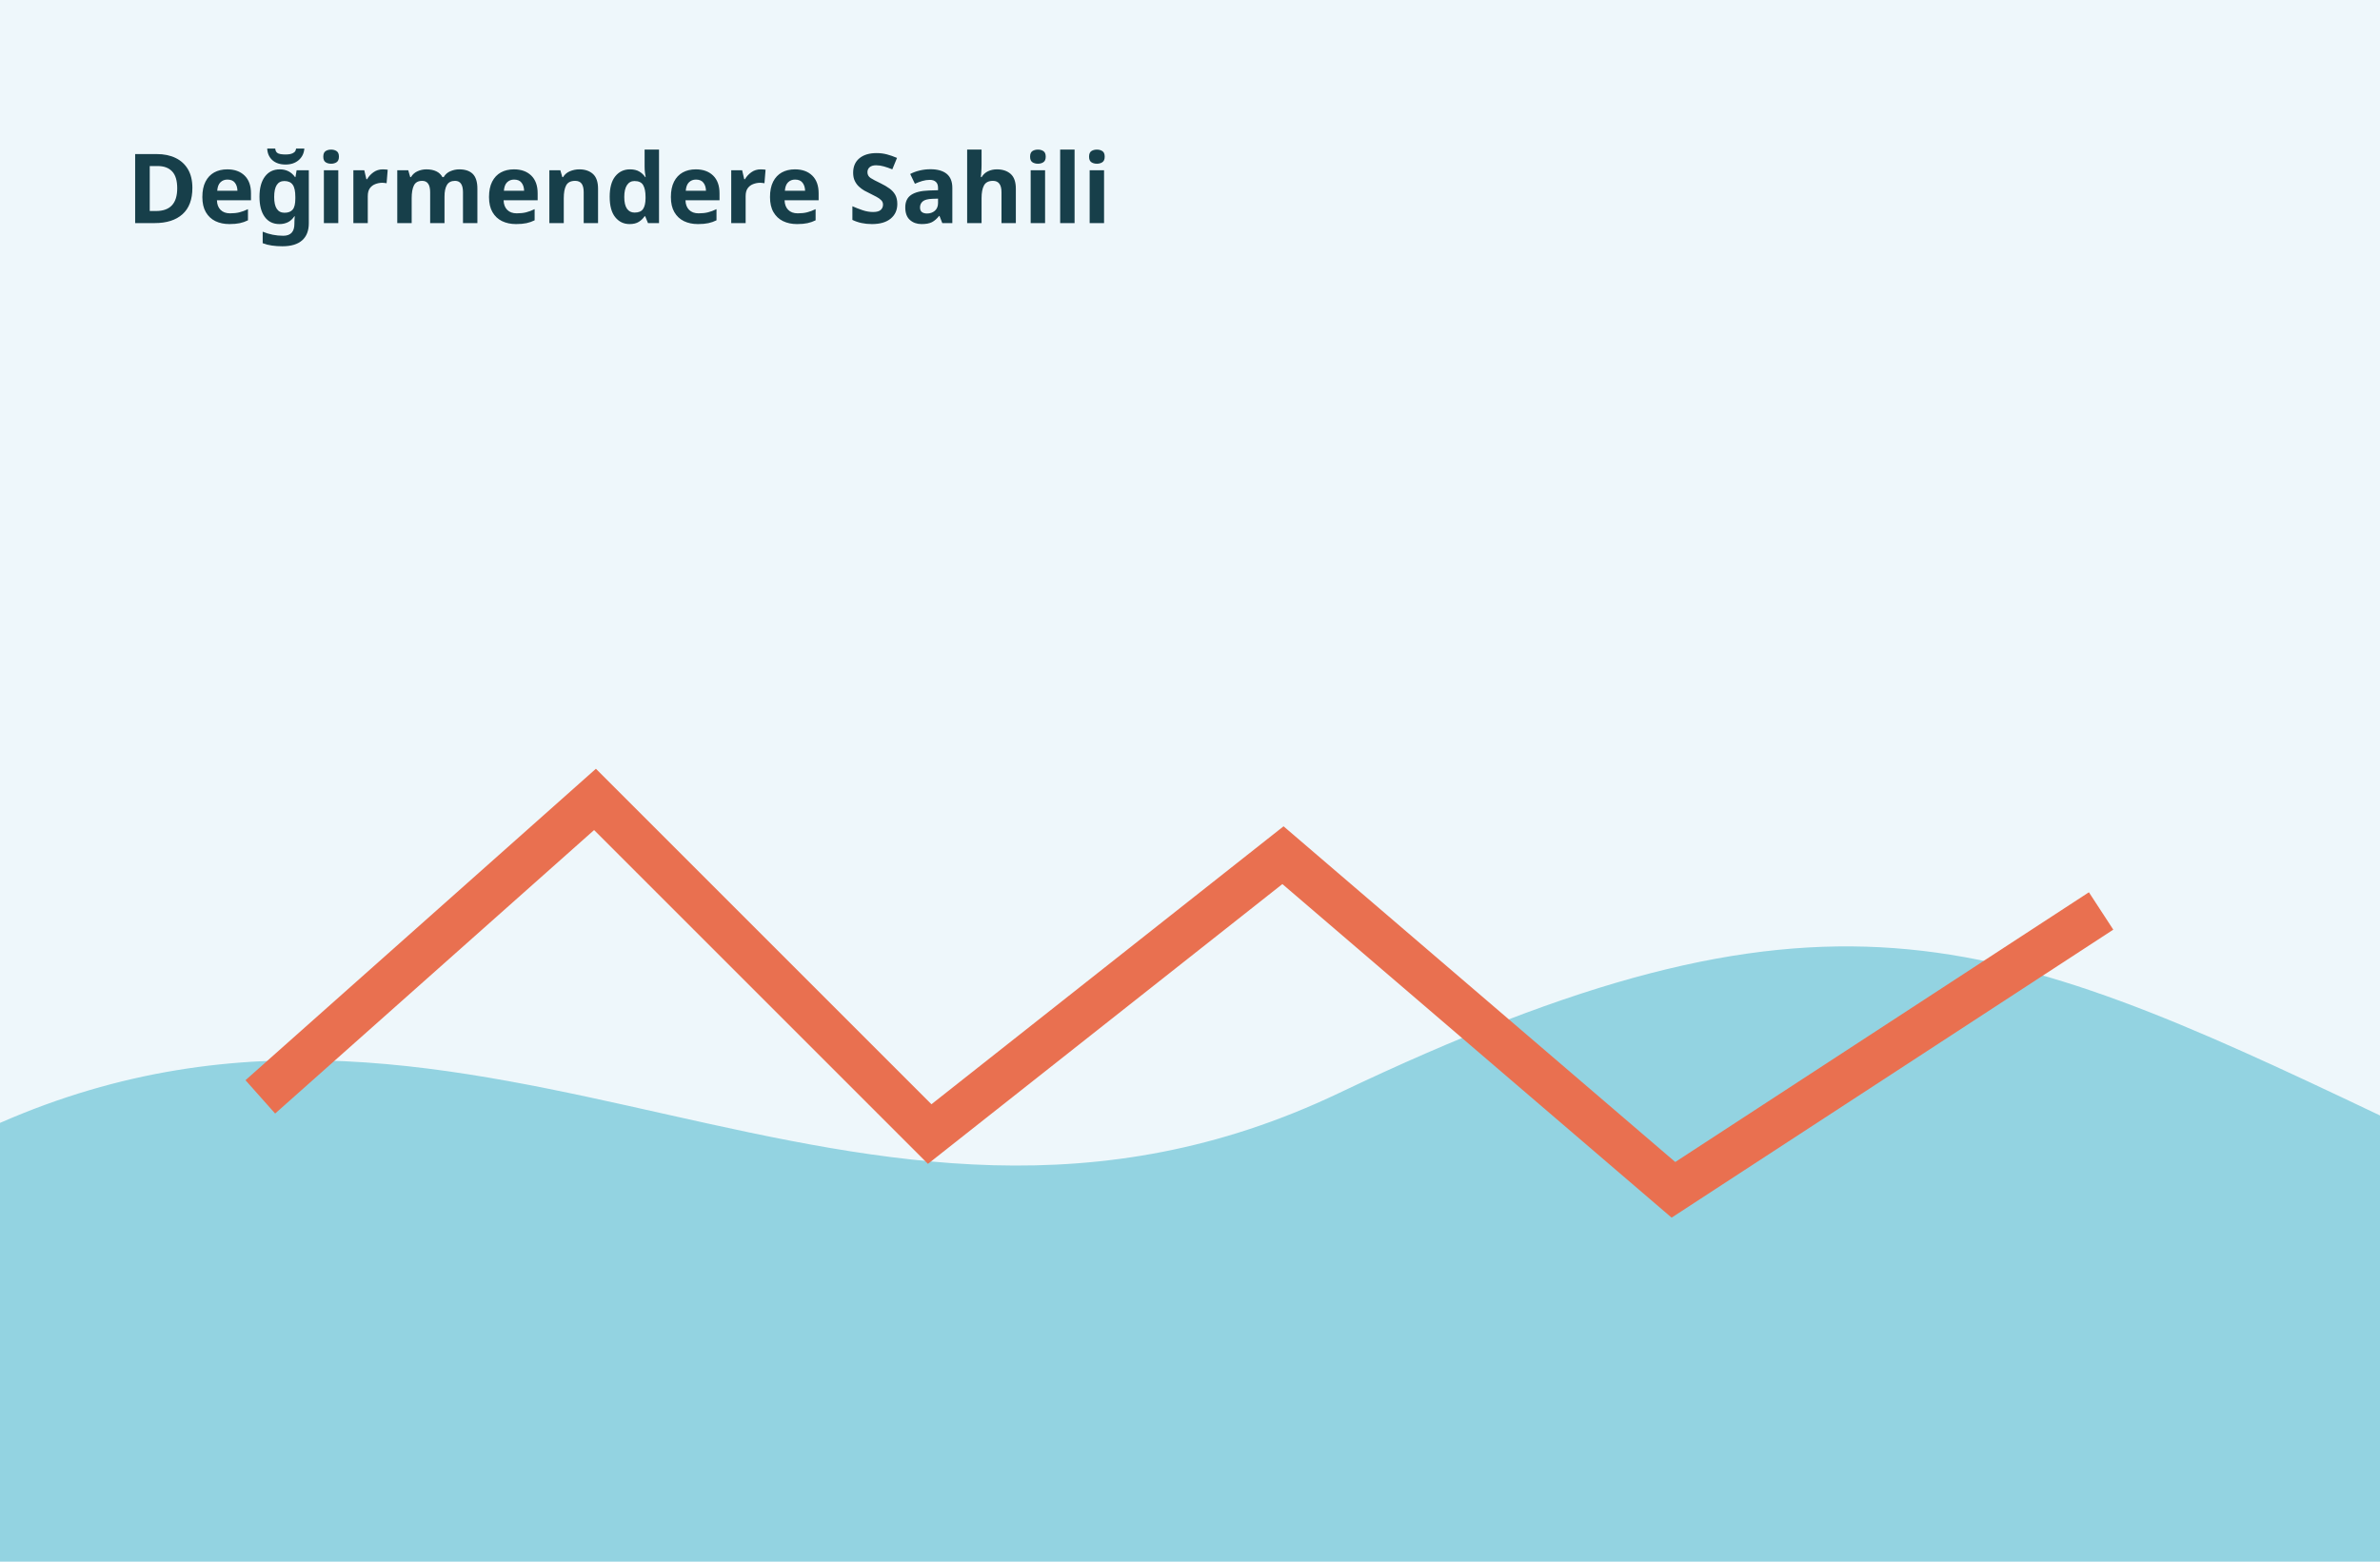
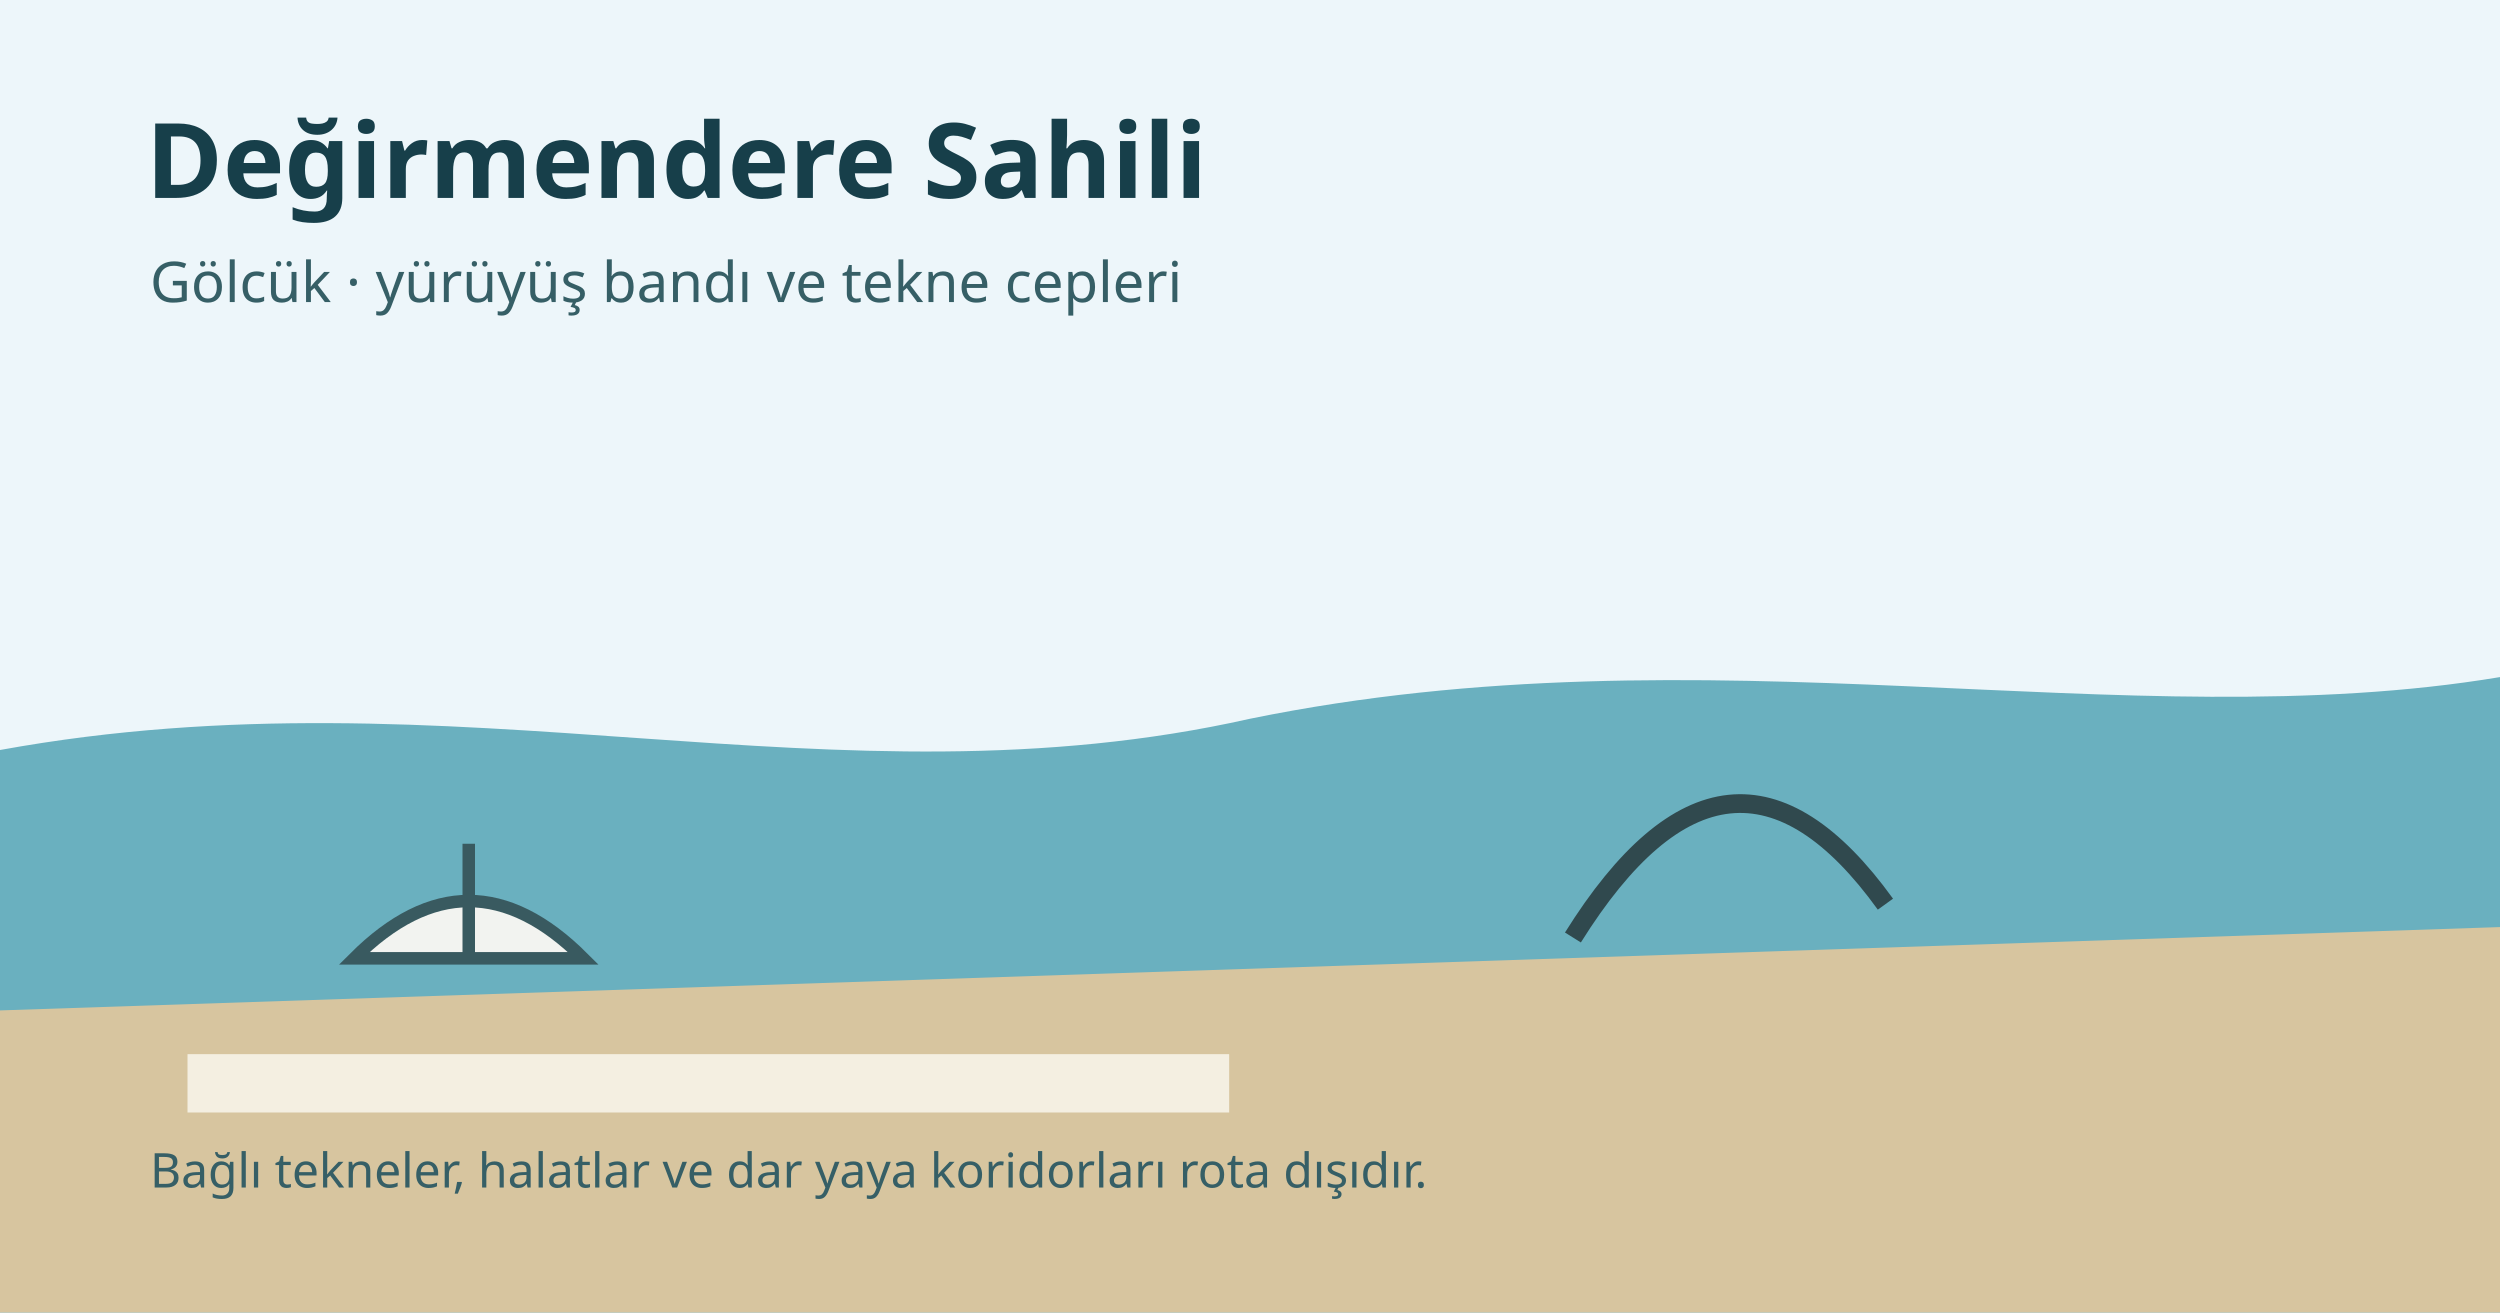
- <svg xmlns="http://www.w3.org/2000/svg" viewBox="0 0 640 420">
-   <rect width="640" height="420" fill="#eef7fb" />
-   <path d="M0 302C130 245 230 356 360 294S535 250 640 300V420H0Z" fill="#93d3e1" />
-   <polyline points="70,295 160,215 250,305 345,230 450,320 565,245" fill="none" stroke="#e97050" stroke-width="12" />
-   <text x="34" y="60" font-family="system-ui" font-size="26" font-weight="700" fill="#173f4a">Değirmendere Sahili</text>
+ <svg xmlns="http://www.w3.org/2000/svg" viewBox="0 0 1200 630" role="img" aria-labelledby="t d">
+   <rect width="1200" height="630" fill="#edf6fa" />
+   <path d="M0 360C220 320 400 390 600 345C820 300 1020 355 1200 325V630H0Z" fill="#6ab0bf" />
+   <path d="M0 485L1200 445V630H0Z" fill="#d7c59f" />
+   <path d="M90 520h500" stroke="#f4efe1" stroke-width="28" />
+   <path d="M170 460q55-55 110 0h-110z" fill="#f2f3f0" stroke="#395a60" stroke-width="6" />
+   <path d="M225 460v-55" stroke="#395a60" stroke-width="6" />
+   <path d="M755 450q75-120 150-16" fill="none" stroke="#30494e" stroke-width="9" />
+   <text x="70" y="95" font-family="system-ui" font-size="50" font-weight="700" fill="#173f4a">Değirmendere Sahili</text>
+   <text x="72" y="145" font-family="system-ui" font-size="27" fill="#365f66">Gölcük · yürüyüş bandı ve tekne cepleri</text>
+   <text x="72" y="570" font-family="system-ui" font-size="23" fill="#365f66">Bağlı tekneler, halatlar ve dar yaya koridorları rota dışıdır.</text>
</svg>
